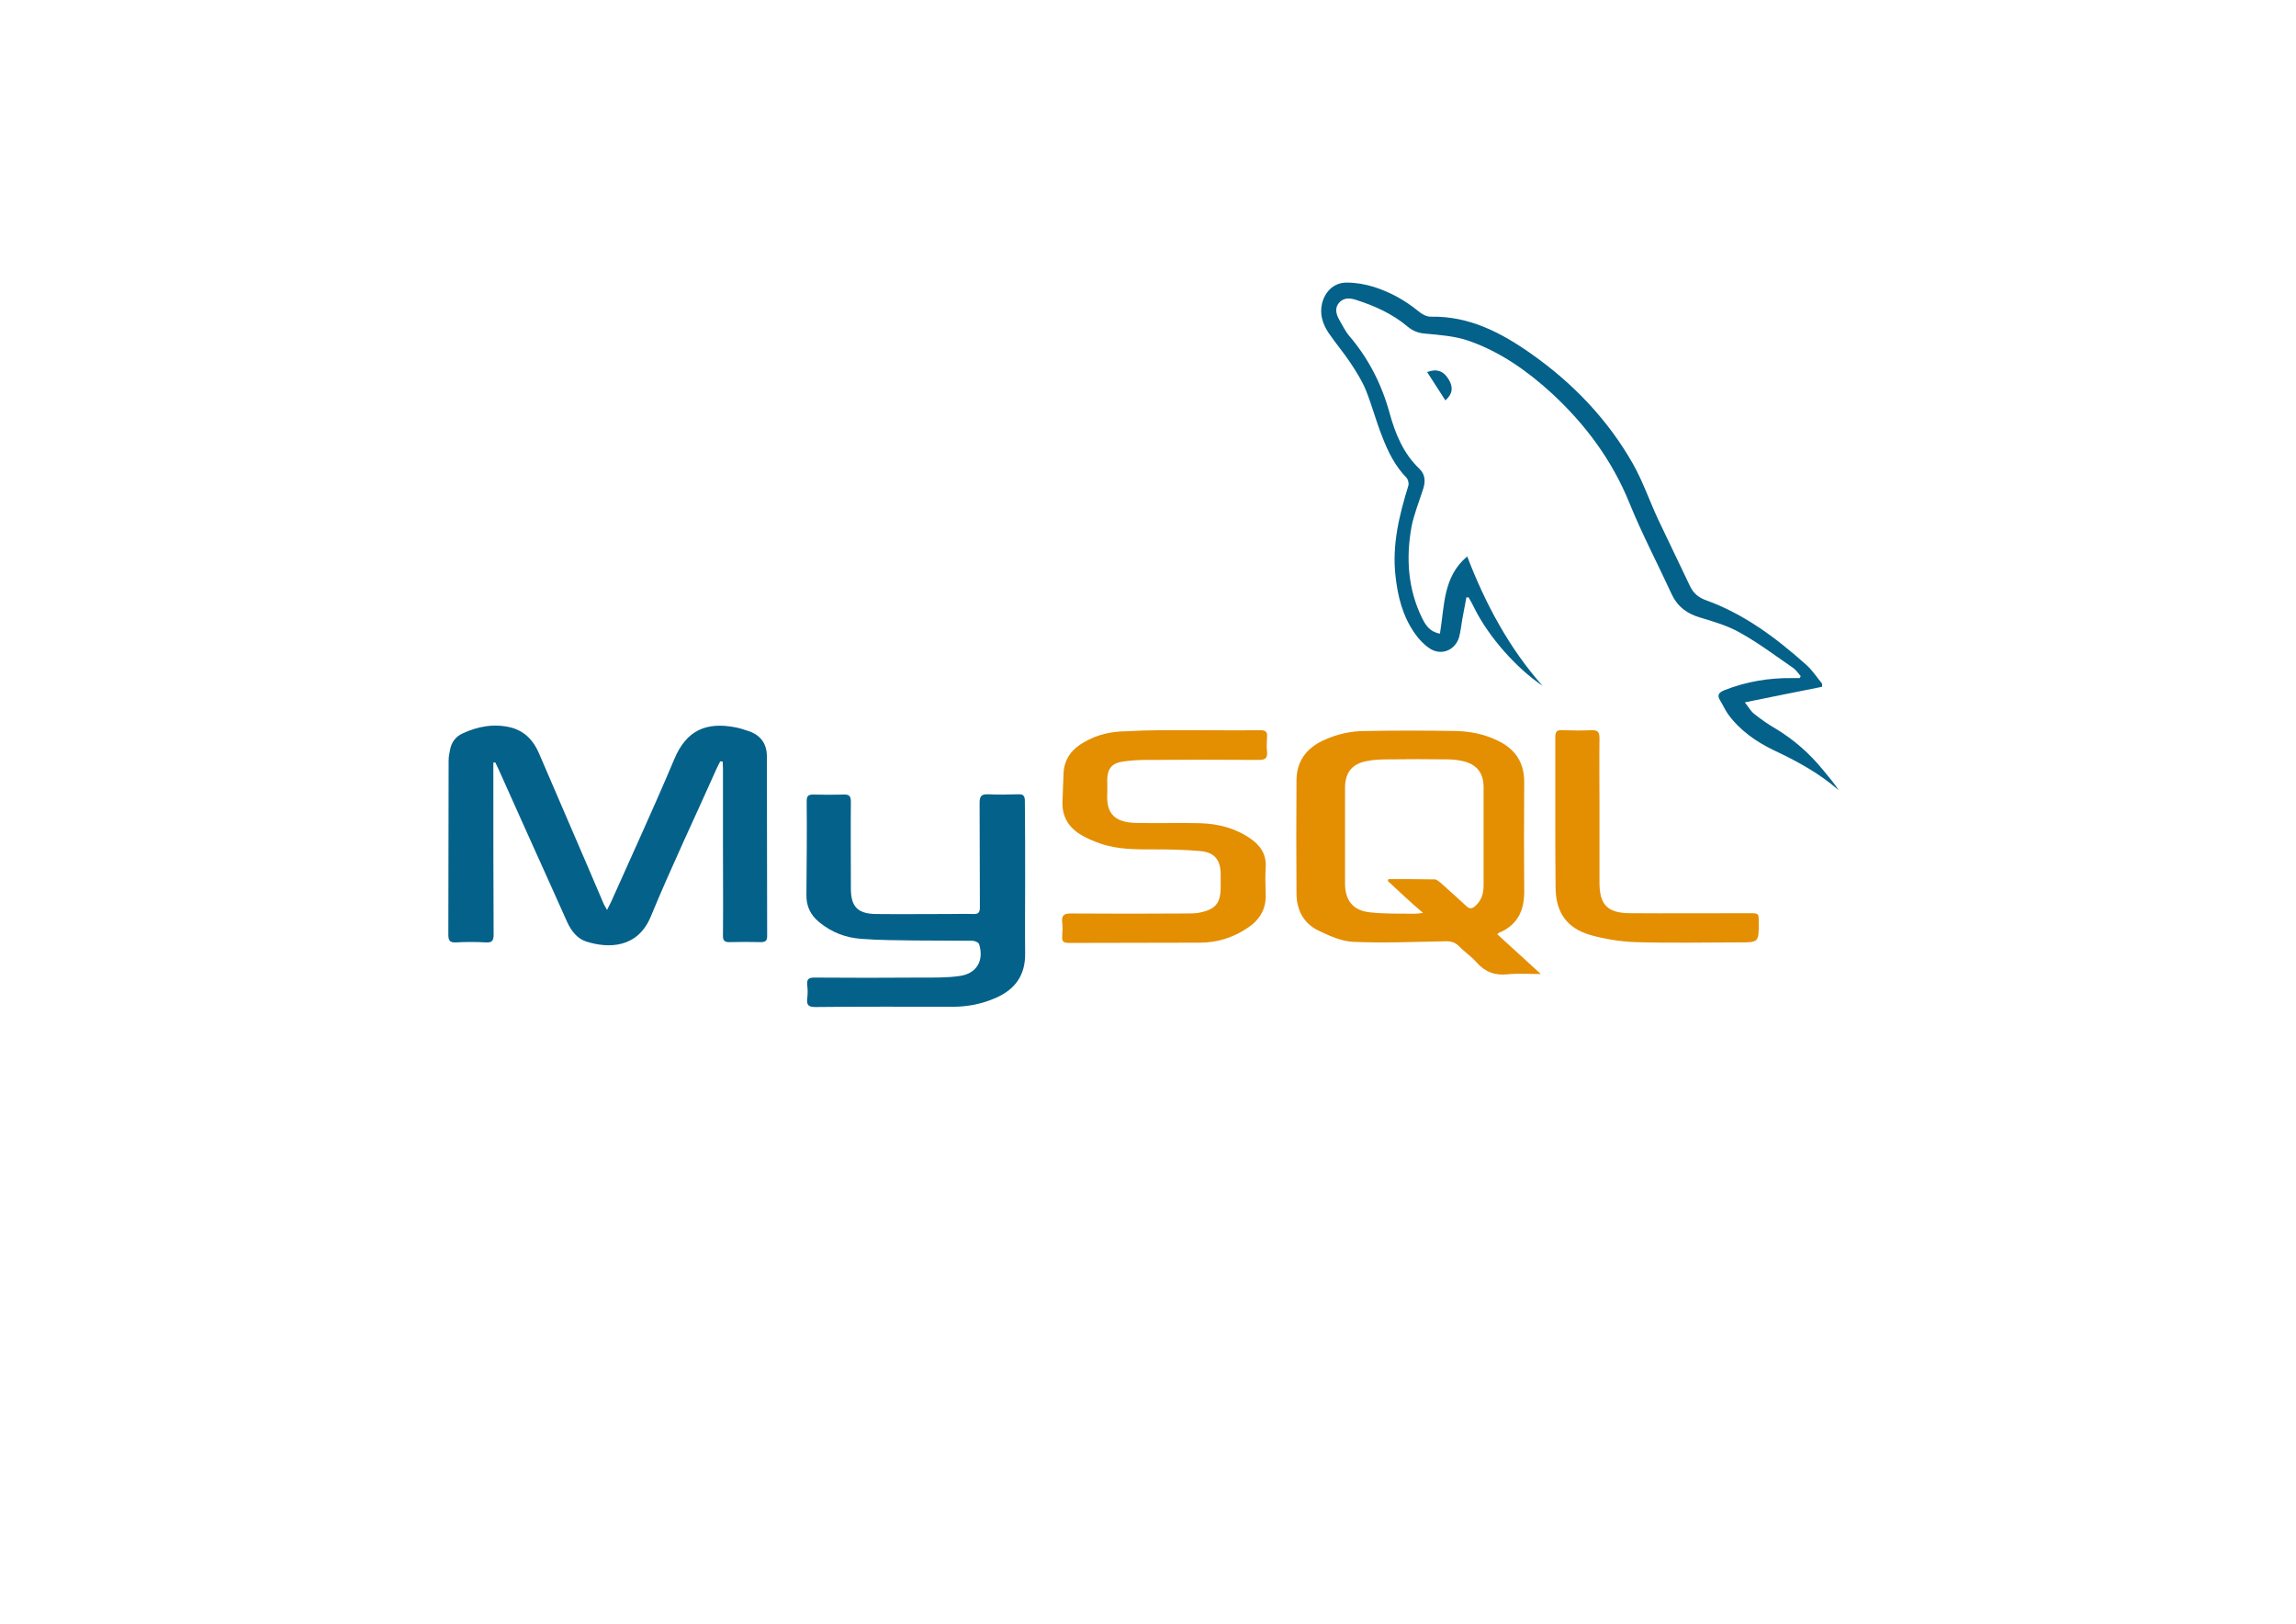
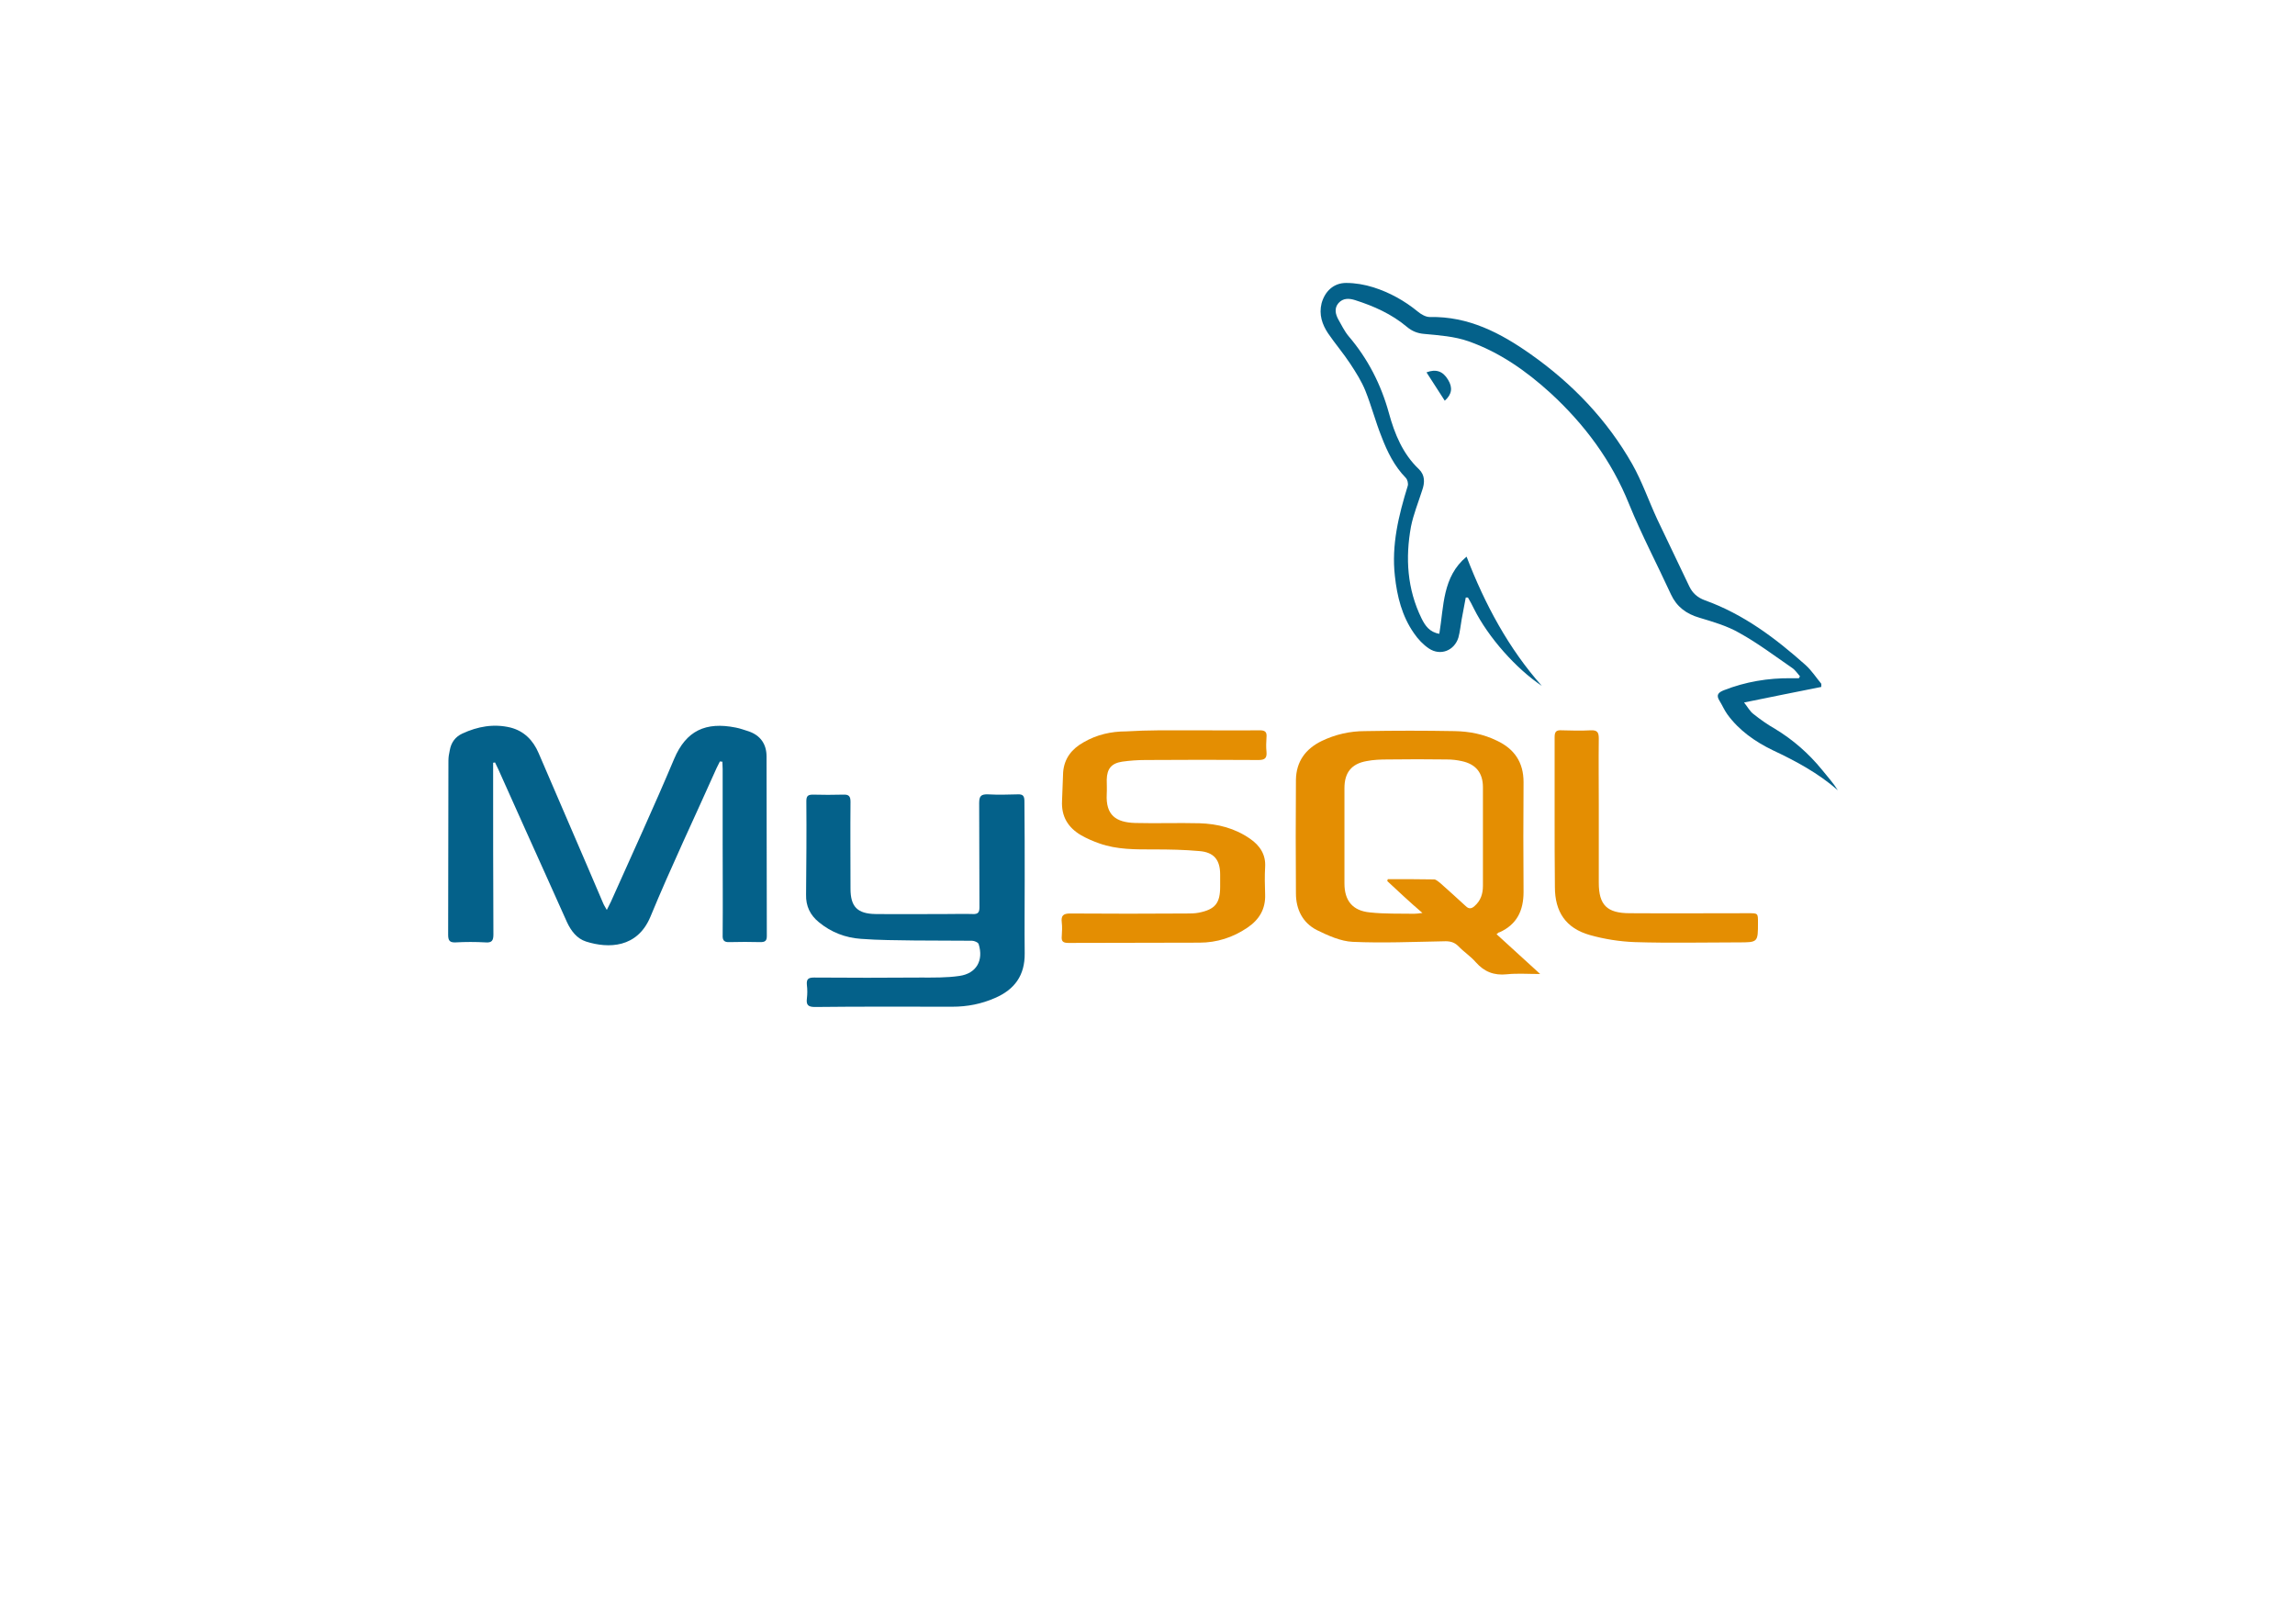
- <svg xmlns="http://www.w3.org/2000/svg" version="1.1" id="Calque_3" x="0px" y="0px" viewBox="0 0 841.9 595.3" style="enable-background:new 0 0 841.9 595.3;" xml:space="preserve">
+ <svg xmlns="http://www.w3.org/2000/svg" version="1.1" id="Calque_3" x="0px" y="0px" viewBox="0 0 841.9 595.3" style="enable-background:new 0 0 841.9 595.3;" xml:space="preserve" width="212" height="150">
  <style type="text/css">
	.st0{fill:#04618A;}
	.st1{fill:#E48E02;}
</style>
  <g id="XMLID_45_">
    <path id="XMLID_194_" class="st0" d="M264.1,279.1c-0.4,0.8-0.8,1.6-1.2,2.4c-8.1,18.2-16.7,36.2-24.3,54.6   c-4.8,11.5-15.4,11.7-23.6,9.1c-3.4-1.1-5.5-3.9-7-7.1c-5.1-11.3-10.1-22.6-15.2-33.8c-3.3-7.4-6.7-14.9-10-22.3   c-0.4-0.8-0.8-1.6-1.2-2.5c-0.2,0-0.5,0.1-0.7,0.1c0,1,0,2,0,2.9c0,20,0,40.1,0.1,60.1c0,2.3-0.6,3.1-3,2.9   c-3.6-0.2-7.2-0.2-10.8,0c-2.2,0.1-2.8-0.6-2.8-2.8c0.1-21.3,0-42.5,0.1-63.8c0-1.3,0.2-2.6,0.5-3.9c0.5-2.8,2-4.9,4.6-6.1   c5.6-2.6,11.5-3.7,17.7-2.2c5,1.3,8.3,4.7,10.3,9.4c5.9,13.7,11.8,27.4,17.7,41.1c2,4.6,3.9,9.2,5.9,13.8c0.3,0.8,0.8,1.5,1.4,2.6   c0.6-1.3,1.1-2.1,1.5-3c7.8-17.5,15.8-34.8,23.2-52.4c4.4-10.4,11.6-13.7,22.6-11.5c1.6,0.3,3.2,0.9,4.8,1.4   c4.3,1.5,6.5,4.7,6.5,9.2c0.1,22,0,43.9,0.1,65.9c0,1.8-0.7,2.2-2.4,2.2c-3.8-0.1-7.6-0.1-11.3,0c-2,0.1-2.6-0.7-2.5-2.6   c0.1-11.2,0-22.3,0-33.5c0-9.1,0-18.3,0-27.4c0-0.9-0.1-1.8-0.1-2.7C264.6,279.2,264.3,279.2,264.1,279.1z" />
    <path id="XMLID_191_" class="st1" d="M549,342.5c5.3,4.8,10.3,9.4,16,14.6c-4.6,0-8.4-0.3-12.2,0.1c-4.7,0.5-8.3-0.9-11.4-4.4   c-1.9-2.2-4.4-3.8-6.4-5.9c-1.6-1.6-3.3-1.9-5.4-1.8c-11.1,0.2-22.3,0.7-33.4,0.2c-4.4-0.2-9-2.3-13.1-4.3   c-5.3-2.7-7.7-7.7-7.7-13.5c-0.1-13.9-0.1-27.8,0-41.6c0.1-6.7,3.5-11.4,9.5-14.3c5-2.4,10.3-3.6,15.8-3.6c11-0.2,22-0.2,32.9,0   c5.4,0.1,10.6,1.1,15.5,3.5c6.4,3,9.8,7.9,9.8,15.2c-0.1,13.4-0.1,26.9,0,40.3c0,6.8-2.4,11.9-8.8,14.8   C549.9,341.7,549.6,342,549,342.5z M508.9,323c0.1-0.2,0.1-0.5,0.2-0.7c5.7,0,11.3,0,17,0.1c0.7,0,1.5,0.8,2.2,1.3   c3.1,2.8,6.3,5.6,9.4,8.5c1.1,1.1,2.1,1,3.2,0c2.3-2,3.1-4.5,3.1-7.5c0-12,0-24.1,0-36.1c0-5.3-2.6-8.5-7.8-9.6   c-1.8-0.4-3.6-0.6-5.5-0.6c-7.2-0.1-14.4-0.1-21.6,0c-2.6,0-5.3,0.1-7.8,0.6c-5.6,1-8.1,4.3-8.1,9.9c0,11.7,0,23.4,0,35   c0,6.3,3,10,9.3,10.6c5.4,0.6,10.9,0.4,16.3,0.5c0.7,0,1.5-0.1,3-0.3C517,330.6,513,326.8,508.9,323z" />
    <path id="XMLID_190_" class="st0" d="M668.1,251.8c-9.2,1.8-18.4,3.7-28.3,5.7c1.4,1.8,2.2,3.3,3.4,4.2c2.5,2,5.2,3.9,8,5.5   c6.6,4,12.3,9,17.2,15c2,2.5,4.1,4.8,5.8,7.5c-7.2-6.3-15.4-10.7-23.9-14.7c-6.4-3.1-12.3-7.2-16.6-13.1c-1.1-1.5-1.9-3.4-2.9-5   c-1.4-2.2-0.4-3.1,1.6-3.9c7.9-3.1,16.2-4.5,24.7-4.4c0.9,0,1.8,0,2.8,0c0.1-0.2,0.3-0.5,0.4-0.7c-0.9-1-1.7-2.3-2.9-3.1   c-6.4-4.4-12.6-9.1-19.3-12.8c-4.5-2.6-9.7-4.1-14.7-5.6c-4.8-1.4-8.3-4-10.4-8.5c-5.1-11.1-10.8-21.9-15.4-33.2   c-6.4-15.9-16.3-29.2-28.8-40.7c-8.9-8.1-18.7-15-30.1-19c-5.1-1.8-10.8-2.2-16.2-2.7c-2.5-0.2-4.5-1-6.4-2.6   c-5.6-4.7-12.1-7.6-19-9.8c-2.2-0.7-4.4-0.8-6.1,1.1c-1.6,1.9-1.1,4-0.1,5.9c1.2,2.1,2.3,4.4,3.8,6.2c7.1,8.3,11.9,17.7,14.8,28.2   c2.1,7.7,5.1,15,11,20.6c2.3,2.2,2.2,5,1.2,7.8c-1.4,4.4-3.2,8.8-4.1,13.3c-2.1,11.5-1.4,22.9,3.9,33.7c1.3,2.6,2.9,5,6.5,5.6   c1.7-10.2,1.1-20.9,10-28.3c6.7,17.5,15.5,33.8,27.6,47.4c-9.4-6.3-19.6-17.7-24.9-28.3c-0.7-1.4-1.4-2.8-2.2-4.1   c-0.3,0-0.5,0-0.8,0c-0.5,2.7-1,5.3-1.5,8c-0.4,2.2-0.6,4.5-1.2,6.7c-1.5,4.8-6.6,6.8-10.8,4c-2.1-1.4-4-3.4-5.5-5.6   c-4.4-6.3-6.2-13.5-7-21c-1.3-11.4,1.4-22.3,4.7-33c0.3-0.9-0.1-2.4-0.7-3c-4.2-4.3-6.8-9.6-8.9-15.1c-2.2-5.5-3.7-11.3-5.9-16.8   c-1.4-3.5-3.5-6.8-5.6-10c-2.5-3.8-5.5-7.3-8.1-11.1c-2.2-3.3-3.4-6.9-2.4-11c1.2-4.4,4.4-7.5,9-7.5c3.4,0,6.8,0.6,10,1.6   c6,1.9,11.4,4.9,16.3,8.9c1.2,1,2.9,2,4.4,2c14.2-0.3,25.9,5.8,37.1,13.7c15.3,10.8,28,24.1,37.2,40.3c3.6,6.4,6,13.4,9.1,20.1   c3.9,8.3,7.9,16.4,11.8,24.7c1.2,2.5,3,4.1,5.7,5.1c14.2,5.1,25.9,13.9,37,23.8c2.2,2,3.8,4.5,5.7,6.8   C668.2,251.1,668.1,251.5,668.1,251.8z" />
    <path id="XMLID_189_" class="st0" d="M375.9,322.6c0,9-0.1,17.9,0,26.9c0.1,8.1-3.7,13.3-10.9,16.4c-5,2.2-10.2,3.2-15.6,3.2   c-16.8,0-33.6-0.1-50.4,0.1c-2.5,0-3.3-0.7-3-3.1c0.2-1.7,0.2-3.3,0-5c-0.2-2.1,0.5-2.7,2.6-2.7c13,0.1,26,0.1,39,0   c4.8,0,9.7,0.1,14.4-0.6c6.2-0.9,8.9-5.7,7-11.7c-0.2-0.6-1.6-1.2-2.4-1.2c-7-0.1-14.1,0-21.1-0.1c-6.6-0.1-13.2-0.1-19.7-0.6   c-5.7-0.4-10.9-2.4-15.4-6.1c-3.2-2.6-4.8-5.9-4.7-10.1c0.1-11.4,0.2-22.8,0.1-34.3c0-1.9,0.6-2.4,2.4-2.4c3.7,0.1,7.4,0.1,11.1,0   c2-0.1,2.7,0.5,2.7,2.6c-0.1,10.6,0,21.3,0,31.9c0,6.6,2.5,9.2,9.2,9.3c8.7,0.1,17.4,0,26.1,0c3.2,0,6.3-0.1,9.5,0   c2,0.1,2.5-0.6,2.5-2.5c-0.1-12.7,0-25.5-0.1-38.2c0-2.6,0.7-3.3,3.3-3.2c3.6,0.2,7.2,0.1,10.8,0c2-0.1,2.5,0.6,2.5,2.6   C375.9,303.5,375.9,313,375.9,322.6z" />
    <path id="XMLID_188_" class="st1" d="M437.1,267.7c8.3,0,16.7,0.1,25,0c2,0,2.7,0.6,2.5,2.6c-0.1,1.7-0.2,3.5,0,5.3   c0.2,2.3-0.6,3-2.9,3c-13.8-0.1-27.6-0.1-41.4,0c-2.9,0-5.8,0.2-8.6,0.6c-4,0.6-5.6,2.6-5.7,6.6c0,1.8,0.1,3.5,0,5.3   c-0.4,7.7,3.3,10.4,10.5,10.6c7.8,0.2,15.6-0.1,23.5,0.1c6.7,0.2,13,1.8,18.6,5.7c3.6,2.5,5.8,5.8,5.5,10.4c-0.2,3.3-0.1,6.7,0,10   c0.2,5.4-2.2,9.3-6.5,12.2c-5.3,3.6-11.2,5.5-17.6,5.5c-16,0.1-32,0-48,0.1c-2,0-2.7-0.5-2.5-2.5c0.1-1.7,0.2-3.4,0-5   c-0.3-2.5,0.5-3.3,3.1-3.3c14.2,0.1,28.5,0.1,42.7,0c1.5,0,3,0,4.5-0.3c6-1.2,7.8-3.5,7.8-9.5c0-1.5,0-3,0-4.5   c0-5.4-2.3-8.2-7.7-8.6c-5.5-0.5-11-0.6-16.6-0.6c-6.8,0-13.5,0.1-20-2.2c-2.3-0.8-4.6-1.8-6.7-3c-4.8-2.8-7.3-6.9-7-12.6   c0.2-3.5,0.2-7,0.4-10.5c0.4-5.1,3.2-8.6,7.5-11c4.8-2.8,10.1-4,15.6-4C421.1,267.6,429.1,267.7,437.1,267.7   C437.1,267.7,437.1,267.7,437.1,267.7z" />
    <path id="XMLID_187_" class="st1" d="M570.3,298.7c0-9.5,0-19,0-28.5c0-2,0.6-2.6,2.5-2.5c3.6,0.1,7.2,0.2,10.8,0   c2.5-0.1,2.9,0.9,2.9,3.1c-0.1,8.1,0,16.2,0,24.3c0,9.5,0,19,0,28.5c0,8.2,3,11.2,11.4,11.2c14.5,0.1,29,0,43.5,0   c3.5,0,3.5,0,3.5,3.4c0,7.3,0,7.3-7.2,7.3c-12.7,0-25.3,0.3-38-0.1c-5.5-0.2-11.2-1.1-16.5-2.6c-8.8-2.5-12.8-8.5-12.8-17.6   C570.3,316.2,570.3,307.4,570.3,298.7z" />
    <path id="XMLID_183_" class="st0" d="M530,146.8c-2.3-3.6-4.5-7-6.7-10.4c3.4-1.3,6-0.5,7.9,2.7C533,142,532.6,144.5,530,146.8z" />
  </g>
</svg>
